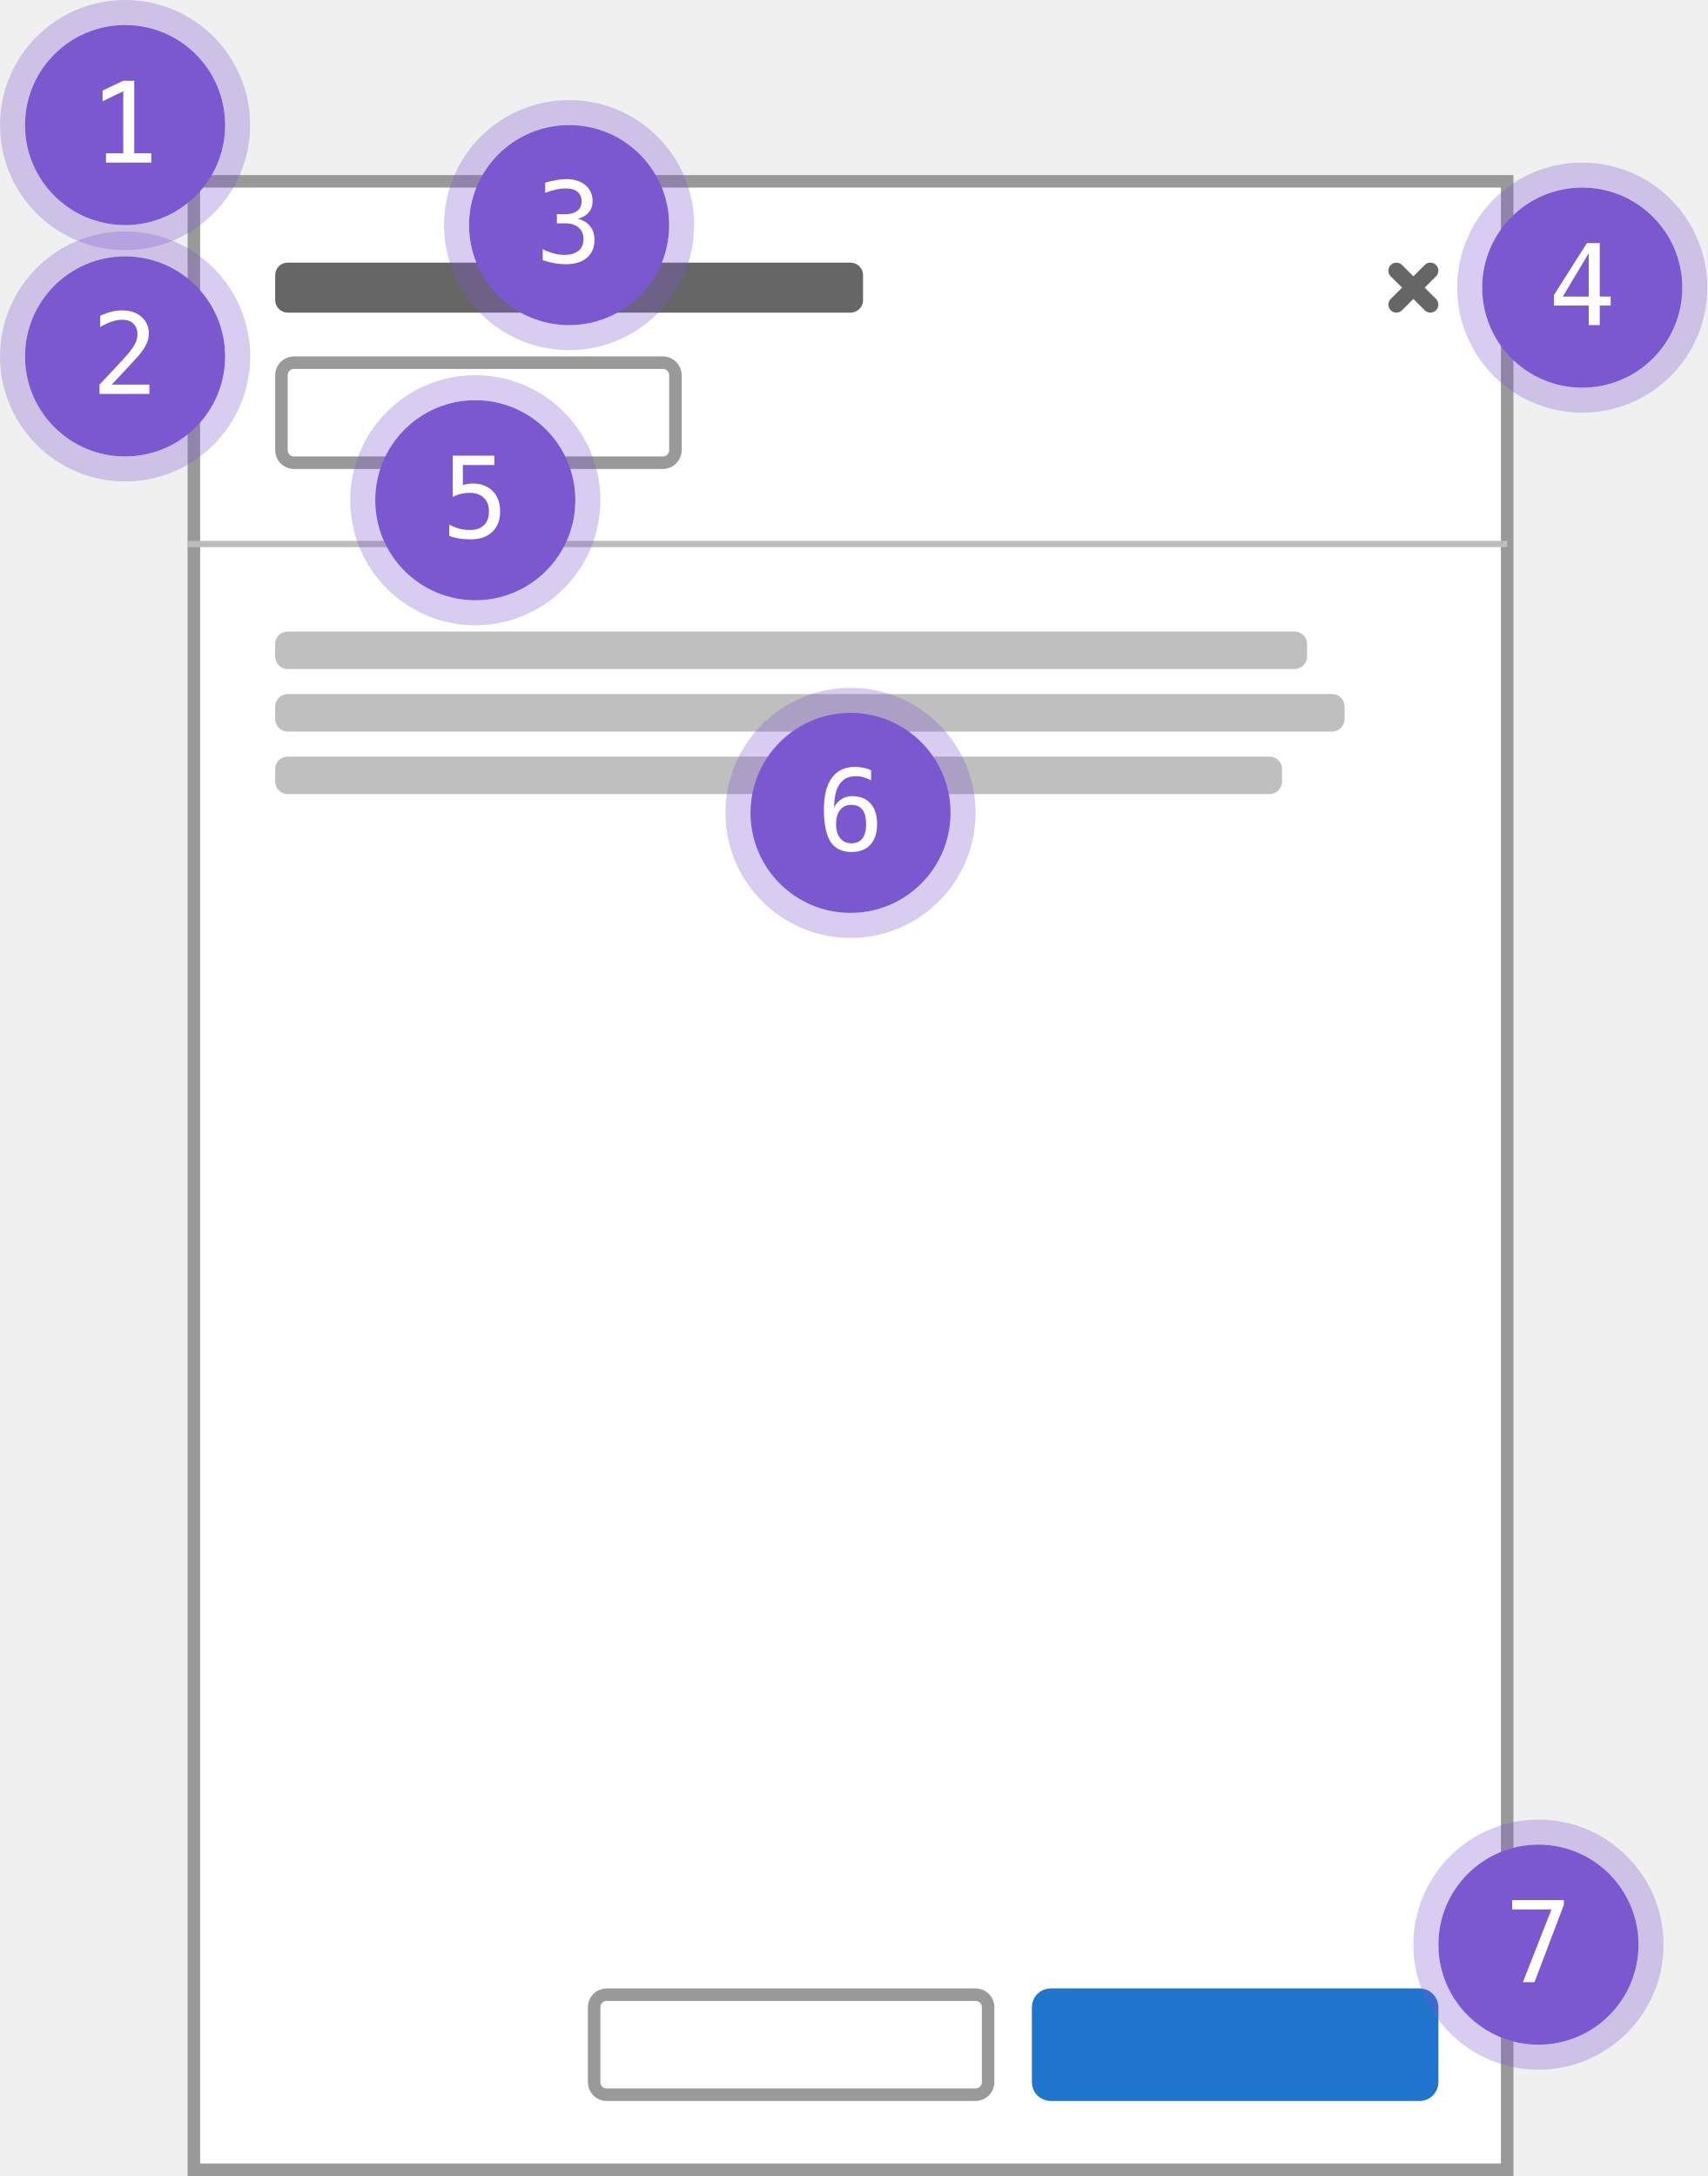
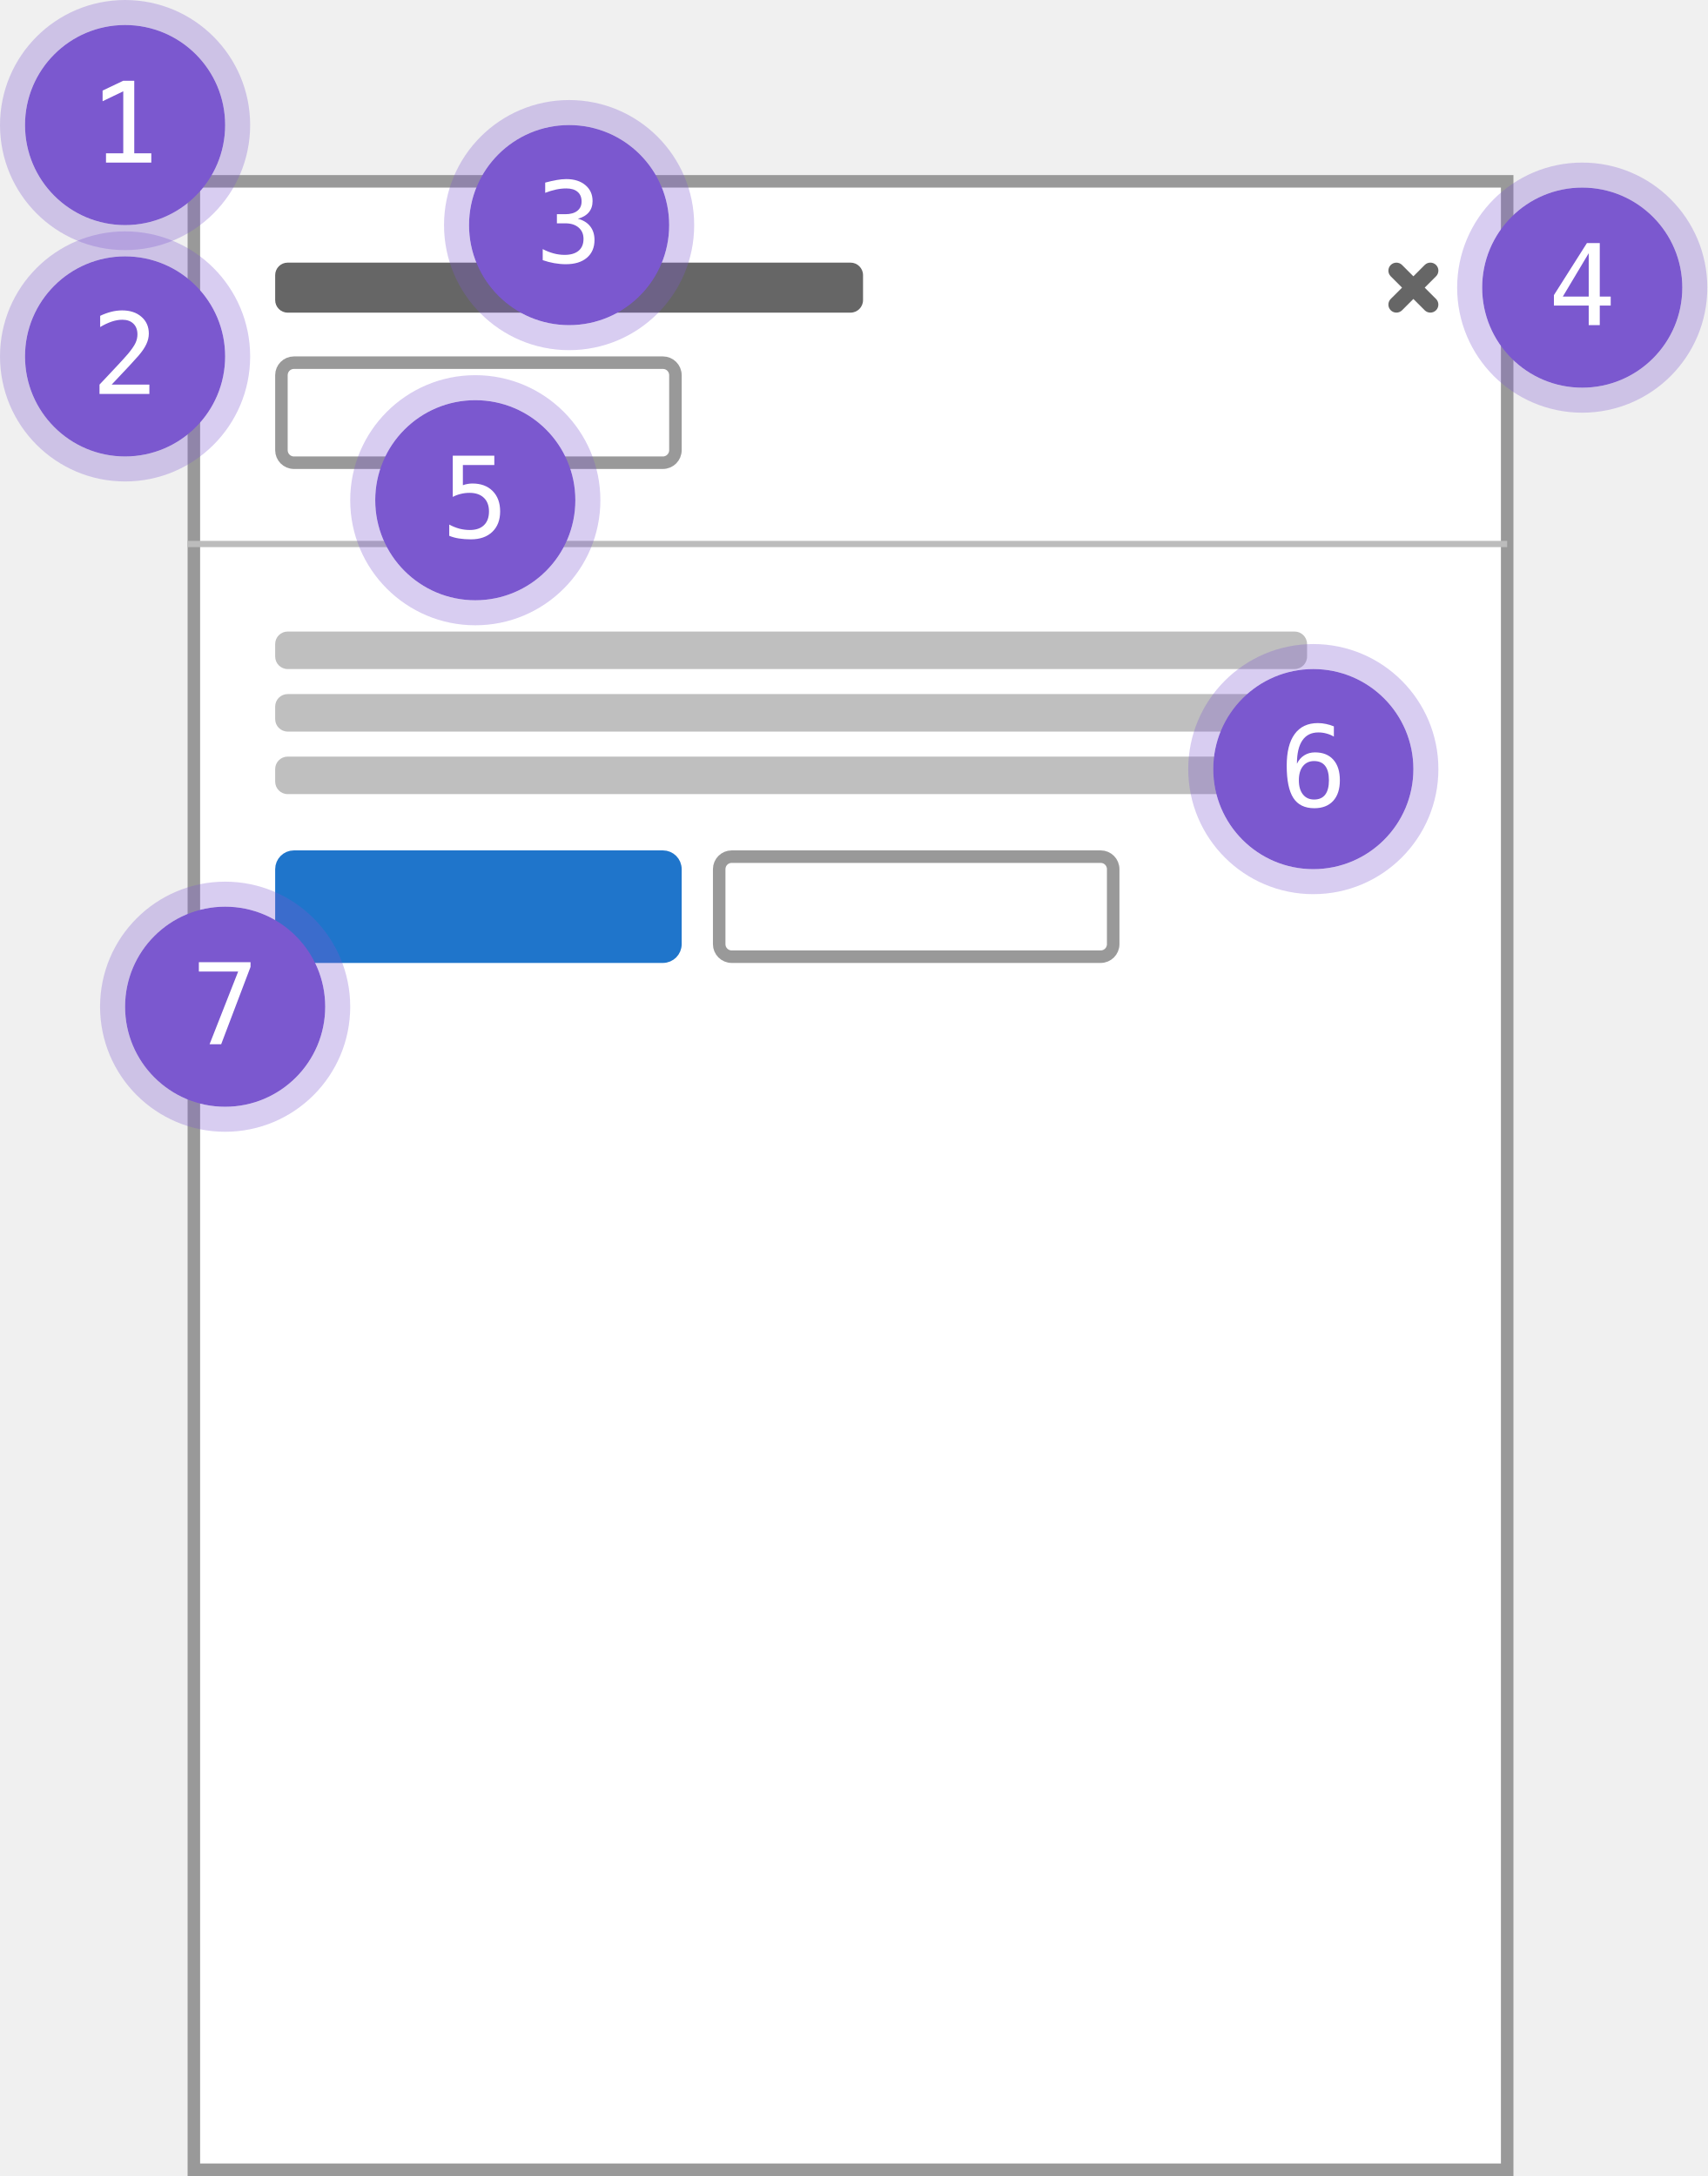
<svg xmlns="http://www.w3.org/2000/svg" width="273" height="348" fill="none">
  <path fill="#fff" stroke="#999" stroke-width="2" d="M31 29h210v318H31z" />
  <path stroke="#BCBCBC" d="M30 87h211" />
  <rect width="165" height="6" x="44" y="101" fill="#BFBFBF" rx="2" />
  <rect width="171" height="6" x="44" y="111" fill="#BFBFBF" rx="2" />
  <rect width="161" height="6" x="44" y="121" fill="#BFBFBF" rx="2" />
  <rect width="63" height="16" x="45" y="58" stroke="#999" stroke-width="2" rx="2" />
-   <rect width="63" height="16" x="166" y="319" fill="#1F75CB" stroke="#1F75CB" stroke-width="2" rx="2" />
-   <rect width="63" height="16" x="95" y="319" stroke="#999" stroke-width="2" rx="2" />
+   <rect width="63" height="16" x="45" y="137" fill="#1F75CB" stroke="#1F75CB" stroke-width="2" rx="2" />
+   <rect width="63" height="16" x="115" y="137" stroke="#999" stroke-width="2" rx="2" />
  <path fill="#666" d="M229.625 42.375c-.501-.5-1.312-.5-1.813 0L226 44.188l-1.812-1.813a1.282 1.282 0 0 0-1.813 1.813L224.188 46l-1.813 1.812a1.282 1.282 0 0 0 1.813 1.813L226 47.812l1.812 1.813a1.282 1.282 0 0 0 1.813-1.813L227.812 46l1.813-1.812c.5-.5.5-1.312 0-1.813Z" />
  <rect width="94" height="8" x="44" y="42" fill="#666" rx="2" />
-   <circle cx="136" cy="130" r="16" fill="#7B58CF" />
-   <circle cx="136" cy="130" r="18" stroke="#7B58CF" stroke-opacity=".3" stroke-width="4" />
-   <path fill="#fff" d="M139.287 123.168v1.635a4.708 4.708 0 0 0-1.178-.492 4.739 4.739 0 0 0-1.3-.176c-1.125 0-1.978.425-2.558 1.274-.58.844-.87 2.089-.87 3.736.281-.586.671-1.035 1.169-1.345.498-.317 1.069-.475 1.714-.475 1.265 0 2.244.39 2.935 1.169.697.774 1.046 1.872 1.046 3.296 0 1.418-.357 2.517-1.072 3.296-.715.779-1.72 1.169-3.015 1.169-1.523 0-2.639-.545-3.348-1.635-.709-1.096-1.064-2.818-1.064-5.168 0-2.215.425-3.902 1.275-5.062.855-1.166 2.091-1.749 3.708-1.749.434 0 .868.047 1.301.14.434.088.853.217 1.257.387Zm-3.164 5.546c-.756 0-1.351.272-1.784.817-.434.545-.651 1.298-.651 2.259 0 .961.217 1.714.651 2.259.433.545 1.028.817 1.784.817.785 0 1.377-.258 1.775-.773.399-.522.598-1.289.598-2.303 0-1.019-.199-1.787-.598-2.303-.398-.515-.99-.773-1.775-.773Z" />
-   <circle cx="246" cy="311" r="16" fill="#7B58CF" />
-   <circle cx="246" cy="311" r="18" stroke="#7B58CF" stroke-opacity=".3" stroke-width="4" />
-   <path fill="#fff" d="M241.799 303.878h8.262v.756L245.367 317h-1.854l4.57-11.628h-6.284v-1.494Z" />
+   <circle cx="210" cy="123" r="16" fill="#7B58CF" />
+   <circle cx="210" cy="123" r="18" stroke="#7B58CF" stroke-opacity=".3" stroke-width="4" />
+   <path fill="#fff" d="M213.287 116.168v1.635a4.708 4.708 0 0 0-1.178-.492 4.739 4.739 0 0 0-1.3-.176c-1.125 0-1.978.425-2.558 1.274-.58.844-.87 2.089-.87 3.736.281-.586.671-1.035 1.169-1.345.498-.317 1.069-.475 1.714-.475 1.265 0 2.244.39 2.935 1.169.697.774 1.046 1.872 1.046 3.296 0 1.418-.357 2.517-1.072 3.296-.715.779-1.72 1.169-3.015 1.169-1.523 0-2.639-.545-3.348-1.635-.709-1.096-1.064-2.818-1.064-5.168 0-2.215.425-3.902 1.275-5.062.855-1.166 2.091-1.749 3.708-1.749.434 0 .868.047 1.301.14.434.088.853.217 1.257.387Zm-3.164 5.546c-.756 0-1.351.272-1.784.817-.434.545-.651 1.298-.651 2.259 0 .961.217 1.714.651 2.259.433.545 1.028.817 1.784.817.785 0 1.377-.258 1.775-.773.399-.522.598-1.289.598-2.303 0-1.019-.199-1.787-.598-2.303-.398-.515-.99-.773-1.775-.773Z" />
+   <circle cx="36" cy="161" r="16" fill="#7B58CF" />
+   <circle cx="36" cy="161" r="18" stroke="#7B58CF" stroke-opacity=".3" stroke-width="4" />
+   <path fill="#fff" d="M31.799 153.878h8.261v.756L35.367 167h-1.854l4.57-11.628h-6.284v-1.494Z" />
  <circle cx="76" cy="80" r="16" fill="#7B58CF" />
  <circle cx="76" cy="80" r="18" stroke="#7B58CF" stroke-opacity=".3" stroke-width="4" />
  <path fill="#fff" d="M72.397 72.878h6.644v1.494h-5.027v3.226a4.01 4.01 0 0 1 .755-.203c.258-.046.516-.07.774-.07 1.36 0 2.438.402 3.234 1.204.797.803 1.196 1.89 1.196 3.261 0 1.383-.42 2.473-1.257 3.27-.832.796-1.972 1.195-3.42 1.195-.696 0-1.335-.047-1.915-.14a7.078 7.078 0 0 1-1.547-.423v-1.801a7.457 7.457 0 0 0 1.626.659c.545.14 1.102.21 1.67.21.978 0 1.731-.257 2.259-.773.533-.515.8-1.248.8-2.197 0-.938-.276-1.667-.827-2.188-.545-.522-1.306-.783-2.285-.783-.474 0-.937.056-1.388.167a5.369 5.369 0 0 0-1.292.484v-6.592Z" />
  <circle cx="253" cy="46" r="16" fill="#7B58CF" />
  <circle cx="253" cy="46" r="18" stroke="#7B58CF" stroke-opacity=".3" stroke-width="4" />
  <path fill="#fff" d="m254.037 40.495-4.14 6.935h4.14v-6.935Zm-.29-1.617h2.057v8.552h1.749v1.441h-1.749V52h-1.767v-3.129h-5.563v-1.679l5.273-8.314Z" />
  <circle cx="91" cy="36" r="16" fill="#7B58CF" />
  <circle cx="91" cy="36" r="18" stroke="#7B58CF" stroke-opacity=".3" stroke-width="4" />
  <path fill="#fff" d="M92.397 34.977c.862.23 1.521.636 1.978 1.222.457.58.686 1.307.686 2.18 0 1.207-.408 2.156-1.222 2.848-.809.685-1.93 1.028-3.366 1.028-.604 0-1.22-.056-1.846-.167a11.884 11.884 0 0 1-1.846-.483v-1.767a8.55 8.55 0 0 0 1.767.694 6.79 6.79 0 0 0 1.731.229c.973 0 1.72-.22 2.242-.66.521-.439.782-1.072.782-1.898 0-.762-.261-1.365-.782-1.81-.522-.452-1.228-.677-2.119-.677H89.05v-1.46h1.353c.815 0 1.45-.178 1.908-.535.457-.358.685-.856.685-1.494 0-.674-.214-1.19-.642-1.547-.421-.364-1.025-.545-1.81-.545a7.85 7.85 0 0 0-1.617.175 11.47 11.47 0 0 0-1.75.528v-1.635a21.833 21.833 0 0 1 1.89-.422 9.018 9.018 0 0 1 1.477-.14c1.277 0 2.297.322 3.059.966.767.64 1.15 1.489 1.15 2.55 0 .72-.201 1.32-.605 1.801-.399.48-.982.82-1.75 1.02Z" />
  <circle cx="20" cy="57" r="16" fill="#7B58CF" />
  <circle cx="20" cy="57" r="18" stroke="#7B58CF" stroke-opacity=".3" stroke-width="4" />
  <path fill="#fff" d="M17.855 61.506h6.03V63h-7.972v-1.494a363.318 363.318 0 0 0 2.874-3.059 73.424 73.424 0 0 0 1.696-1.872c.586-.715.982-1.292 1.187-1.731.205-.446.307-.9.307-1.363 0-.732-.216-1.306-.65-1.722-.428-.416-1.017-.624-1.767-.624-.533 0-1.092.096-1.678.29a9.421 9.421 0 0 0-1.863.879V50.51a9.622 9.622 0 0 1 1.775-.65 7.12 7.12 0 0 1 1.731-.22c1.284 0 2.315.342 3.094 1.028.785.68 1.178 1.573 1.178 2.68 0 .563-.132 1.126-.396 1.688-.257.563-.68 1.184-1.265 1.863-.328.381-.806.909-1.433 1.582-.621.674-1.57 1.682-2.848 3.024Z" />
  <circle cx="20" cy="20" r="16" fill="#7B58CF" />
  <circle cx="20" cy="20" r="18" stroke="#7B58CF" stroke-opacity=".3" stroke-width="4" />
  <path fill="#fff" d="M16.95 24.515h2.76V14.6l-3.305 1.59v-1.705l3.287-1.564h1.776v11.593h2.724V26H16.95v-1.485Z" />
</svg>
